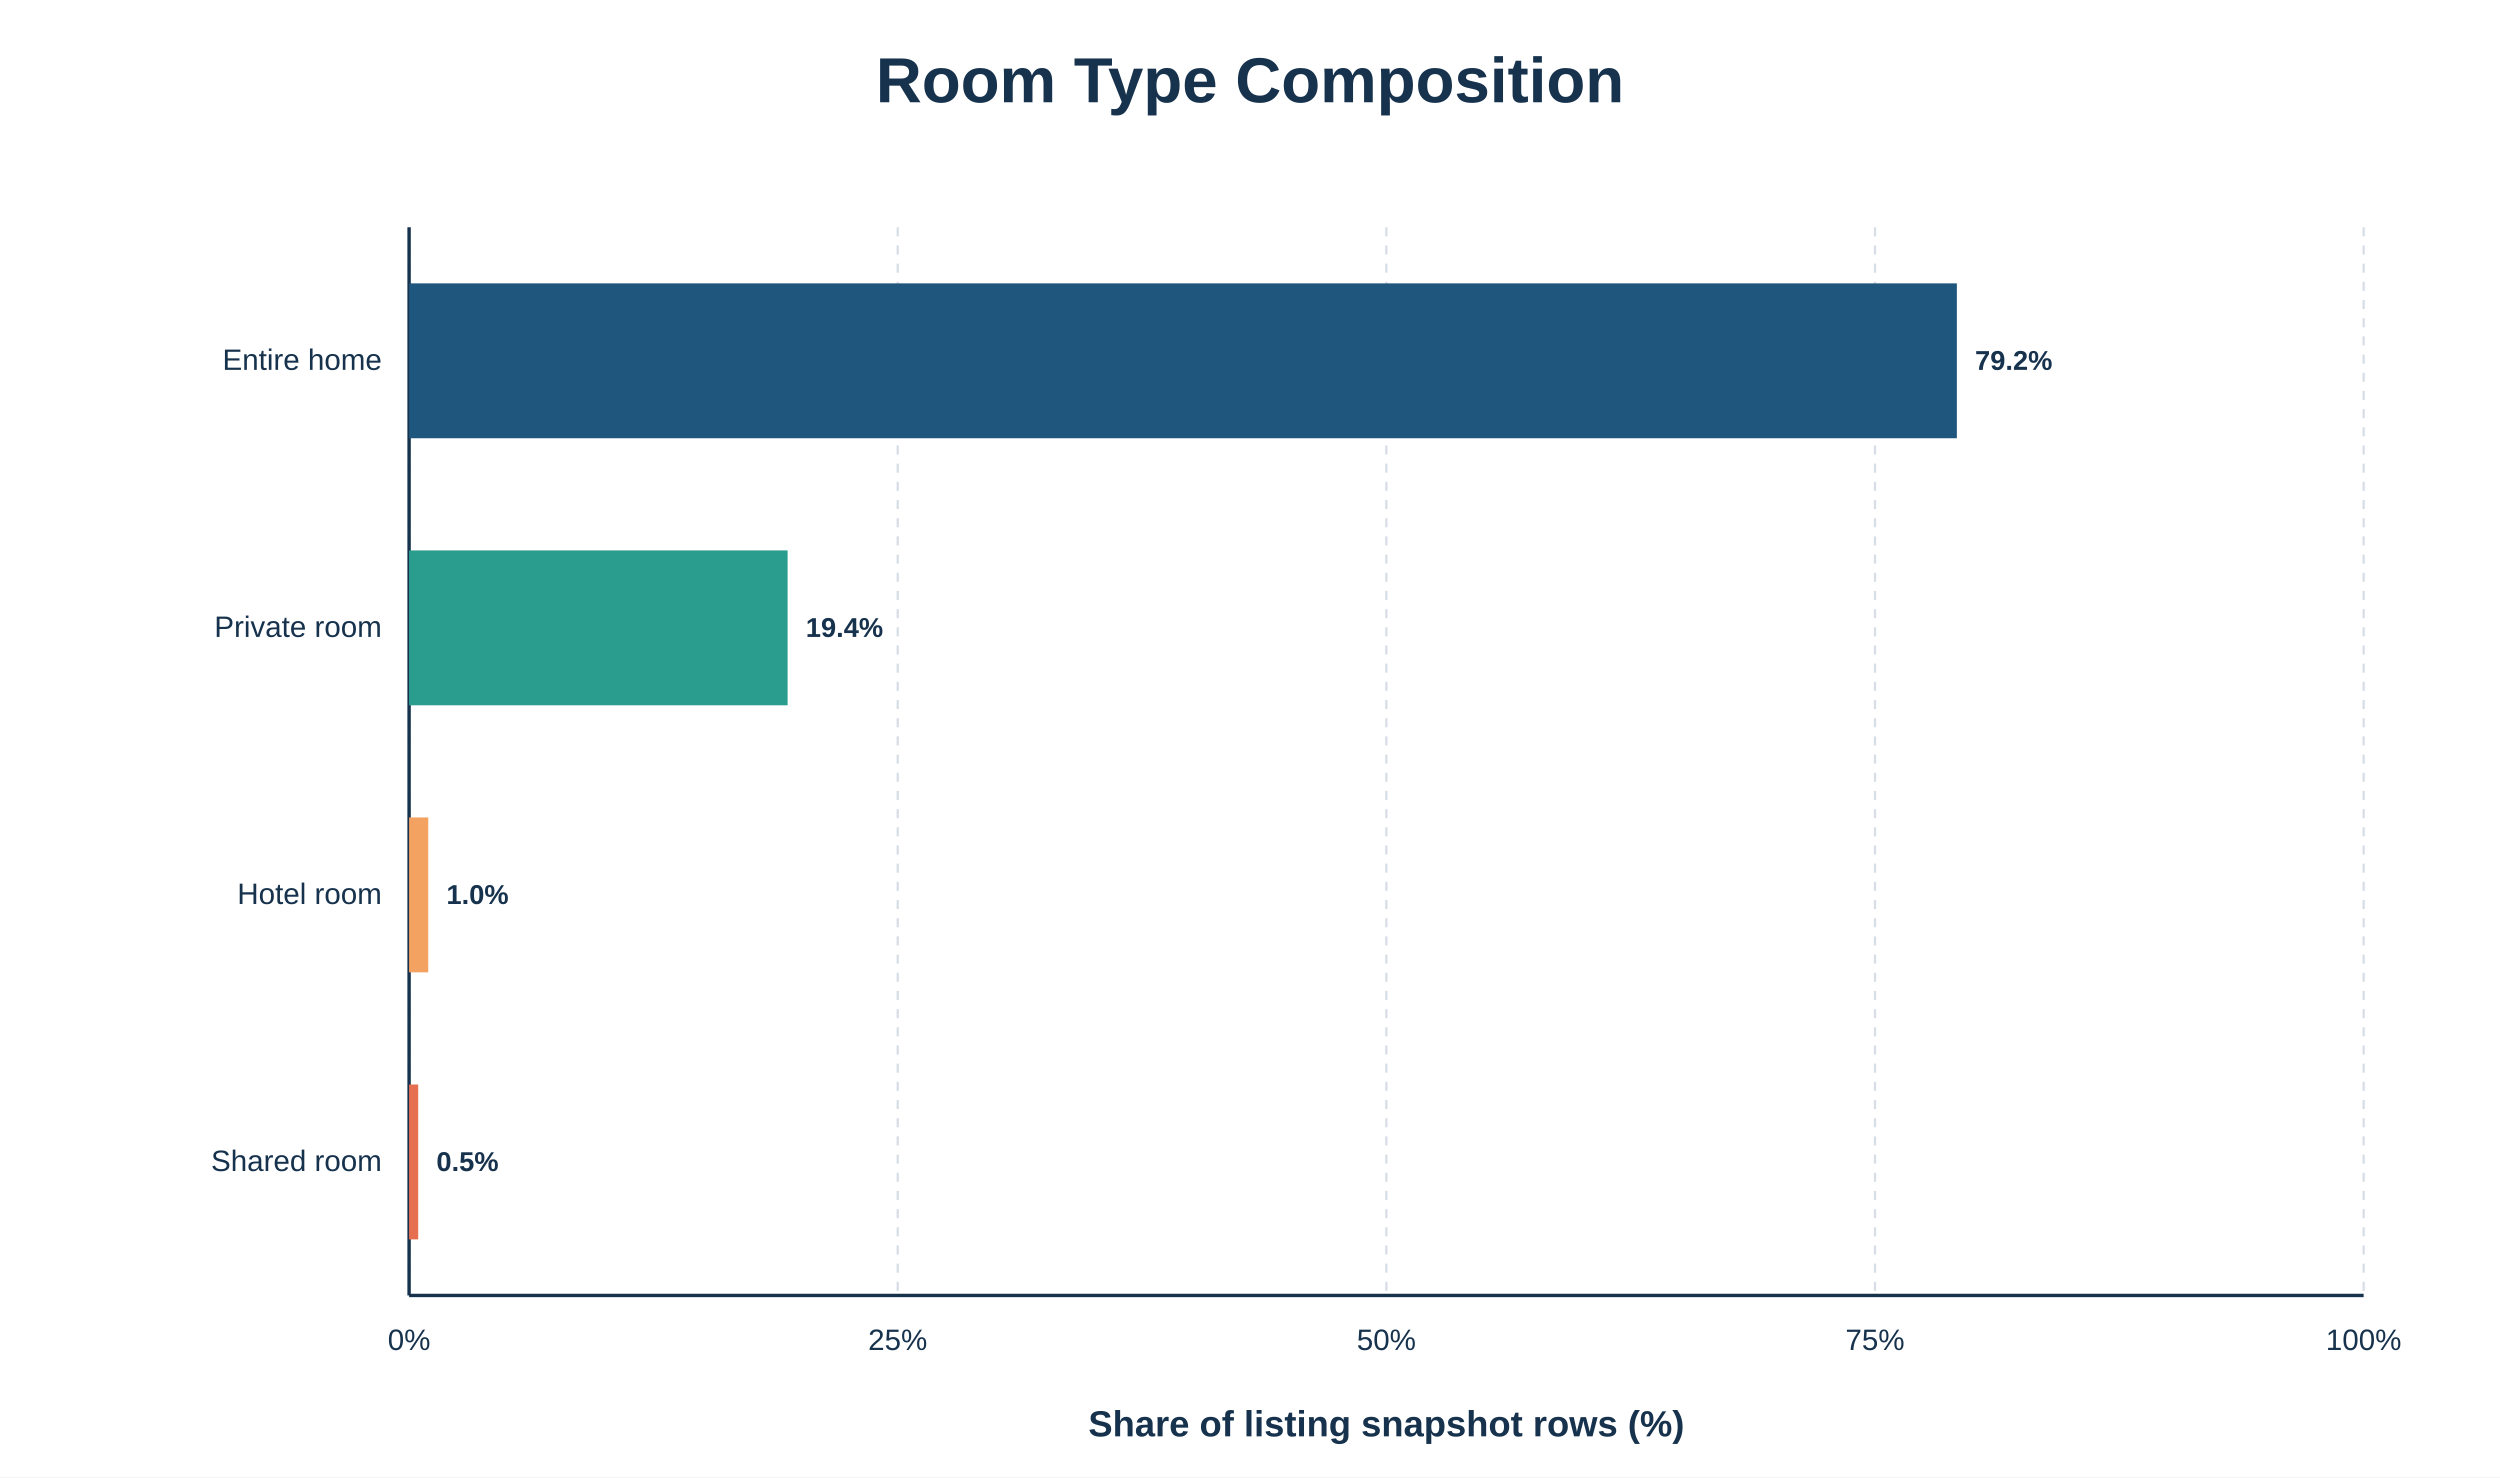
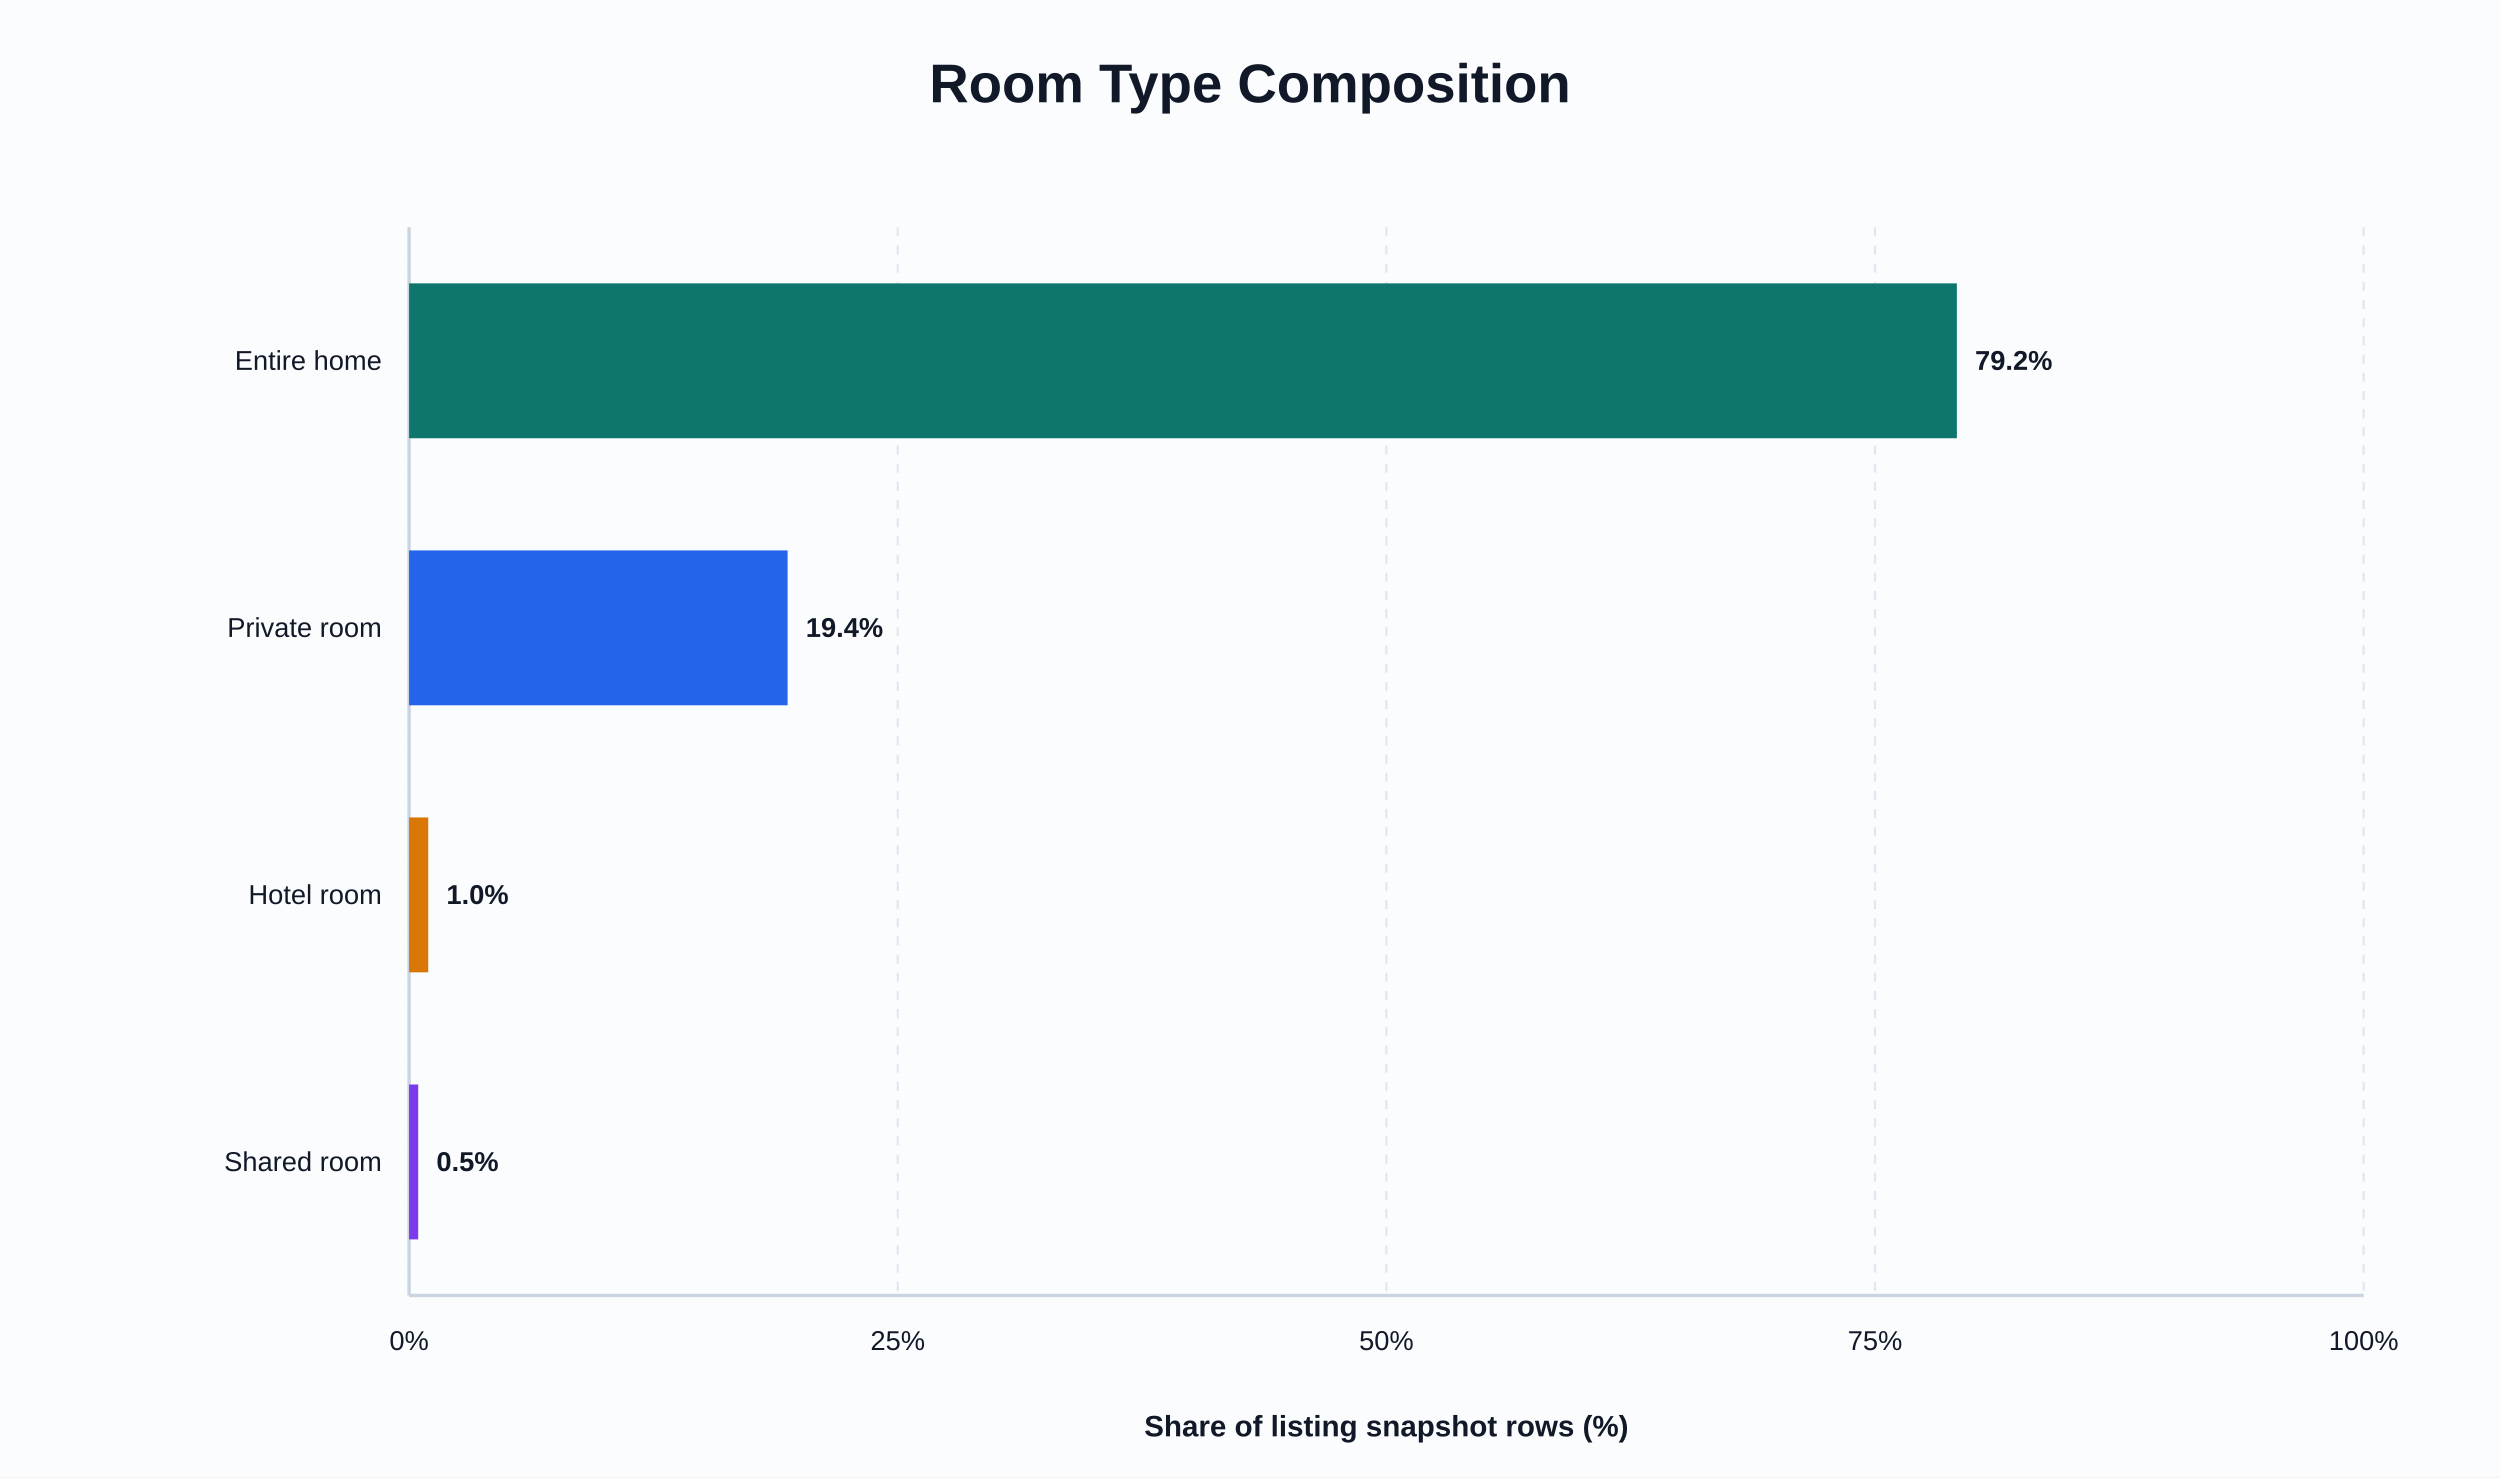
<svg xmlns="http://www.w3.org/2000/svg" width="1100" height="650" viewBox="0 0 1100 650" role="img" aria-labelledby="title">
-   <style>text { font-family: Arial, Helvetica, sans-serif; fill: #17324D; }.title { font-size: 28px; font-weight: 700; }.axis-label { font-size: 16px; font-weight: 600; }.tick { font-size: 13px; }.value { font-size: 12px; font-weight: 600; }.legend { font-size: 13px; }</style>
-   <rect x="0" y="0" width="1100" height="650" fill="#FFFFFF" />
-   <text x="550.00" y="45.00" text-anchor="middle" fill="#17324D" class="title">Room Type Composition</text>
-   <text x="610.00" y="632.00" text-anchor="middle" fill="#17324D" class="axis-label">Share of listing snapshot rows (%)</text>
-   <line x1="180.00" y1="100.00" x2="180.00" y2="570.00" stroke="#D7DEE6" stroke-width="1.00" stroke-dasharray="4 4" />
-   <text x="180.00" y="594.00" text-anchor="middle" fill="#17324D" class="tick">0%</text>
-   <line x1="395.00" y1="100.00" x2="395.00" y2="570.00" stroke="#D7DEE6" stroke-width="1.00" stroke-dasharray="4 4" />
-   <text x="395.00" y="594.00" text-anchor="middle" fill="#17324D" class="tick">25%</text>
-   <line x1="610.00" y1="100.00" x2="610.00" y2="570.00" stroke="#D7DEE6" stroke-width="1.00" stroke-dasharray="4 4" />
-   <text x="610.00" y="594.00" text-anchor="middle" fill="#17324D" class="tick">50%</text>
-   <line x1="825.00" y1="100.00" x2="825.00" y2="570.00" stroke="#D7DEE6" stroke-width="1.00" stroke-dasharray="4 4" />
-   <text x="825.00" y="594.00" text-anchor="middle" fill="#17324D" class="tick">75%</text>
-   <line x1="1040.00" y1="100.00" x2="1040.00" y2="570.00" stroke="#D7DEE6" stroke-width="1.00" stroke-dasharray="4 4" />
-   <text x="1040.00" y="594.00" text-anchor="middle" fill="#17324D" class="tick">100%</text>
-   <line x1="180.00" y1="100.00" x2="180.00" y2="570.00" stroke="#17324D" stroke-width="1.50" />
-   <line x1="180.00" y1="570.00" x2="1040.00" y2="570.00" stroke="#17324D" stroke-width="1.50" />
-   <rect x="180.00" y="124.68" width="681.02" height="68.15" fill="#1F567D" stroke="none" />
-   <text x="168.00" y="162.75" text-anchor="end" fill="#17324D" class="tick">Entire home</text>
-   <text x="869.02" y="162.75" text-anchor="start" fill="#17324D" class="value">79.2%</text>
-   <rect x="180.00" y="242.18" width="166.55" height="68.15" fill="#2A9D8F" stroke="none" />
-   <text x="168.00" y="280.25" text-anchor="end" fill="#17324D" class="tick">Private room</text>
-   <text x="354.55" y="280.25" text-anchor="start" fill="#17324D" class="value">19.4%</text>
-   <rect x="180.00" y="359.68" width="8.43" height="68.15" fill="#F4A261" stroke="none" />
-   <text x="168.00" y="397.75" text-anchor="end" fill="#17324D" class="tick">Hotel room</text>
-   <text x="196.43" y="397.75" text-anchor="start" fill="#17324D" class="value">1.0%</text>
-   <rect x="180.00" y="477.18" width="4.01" height="68.15" fill="#E76F51" stroke="none" />
-   <text x="168.00" y="515.25" text-anchor="end" fill="#17324D" class="tick">Shared room</text>
-   <text x="192.01" y="515.25" text-anchor="start" fill="#17324D" class="value">0.5%</text>
+   <style>text { font-family: Arial, Helvetica, sans-serif; fill: #111827; }.title { font-size: 24px; font-weight: 700; }.axis-label { font-size: 13px; font-weight: 600; }.tick { font-size: 12px; }.value { font-size: 12px; font-weight: 600; }.legend { font-size: 11px; }</style>
+   <rect x="0" y="0" width="1100" height="650" fill="#FBFCFE" />
+   <text x="550.00" y="45.00" text-anchor="middle" fill="#111827" class="title">Room Type Composition</text>
+   <text x="610.00" y="632.00" text-anchor="middle" fill="#111827" class="axis-label">Share of listing snapshot rows (%)</text>
+   <line x1="180.00" y1="100.00" x2="180.00" y2="570.00" stroke="#E2E8F0" stroke-width="1.00" stroke-dasharray="4 4" />
+   <text x="180.00" y="594.00" text-anchor="middle" fill="#111827" class="tick">0%</text>
+   <line x1="395.00" y1="100.00" x2="395.00" y2="570.00" stroke="#E2E8F0" stroke-width="1.00" stroke-dasharray="4 4" />
+   <text x="395.00" y="594.00" text-anchor="middle" fill="#111827" class="tick">25%</text>
+   <line x1="610.00" y1="100.00" x2="610.00" y2="570.00" stroke="#E2E8F0" stroke-width="1.00" stroke-dasharray="4 4" />
+   <text x="610.00" y="594.00" text-anchor="middle" fill="#111827" class="tick">50%</text>
+   <line x1="825.00" y1="100.00" x2="825.00" y2="570.00" stroke="#E2E8F0" stroke-width="1.00" stroke-dasharray="4 4" />
+   <text x="825.00" y="594.00" text-anchor="middle" fill="#111827" class="tick">75%</text>
+   <line x1="1040.00" y1="100.00" x2="1040.00" y2="570.00" stroke="#E2E8F0" stroke-width="1.00" stroke-dasharray="4 4" />
+   <text x="1040.00" y="594.00" text-anchor="middle" fill="#111827" class="tick">100%</text>
+   <line x1="180.00" y1="100.00" x2="180.00" y2="570.00" stroke="#CBD5E1" stroke-width="1.50" />
+   <line x1="180.00" y1="570.00" x2="1040.00" y2="570.00" stroke="#CBD5E1" stroke-width="1.50" />
+   <rect x="180.00" y="124.68" width="681.02" height="68.15" fill="#0F766E" stroke="none" />
+   <text x="168.00" y="162.75" text-anchor="end" fill="#111827" class="tick">Entire home</text>
+   <text x="869.02" y="162.75" text-anchor="start" fill="#111827" class="value">79.2%</text>
+   <rect x="180.00" y="242.18" width="166.55" height="68.15" fill="#2563EB" stroke="none" />
+   <text x="168.00" y="280.25" text-anchor="end" fill="#111827" class="tick">Private room</text>
+   <text x="354.55" y="280.25" text-anchor="start" fill="#111827" class="value">19.4%</text>
+   <rect x="180.00" y="359.68" width="8.43" height="68.15" fill="#D97706" stroke="none" />
+   <text x="168.00" y="397.75" text-anchor="end" fill="#111827" class="tick">Hotel room</text>
+   <text x="196.43" y="397.75" text-anchor="start" fill="#111827" class="value">1.0%</text>
+   <rect x="180.00" y="477.18" width="4.01" height="68.15" fill="#7C3AED" stroke="none" />
+   <text x="168.00" y="515.25" text-anchor="end" fill="#111827" class="tick">Shared room</text>
+   <text x="192.01" y="515.25" text-anchor="start" fill="#111827" class="value">0.5%</text>
</svg>
